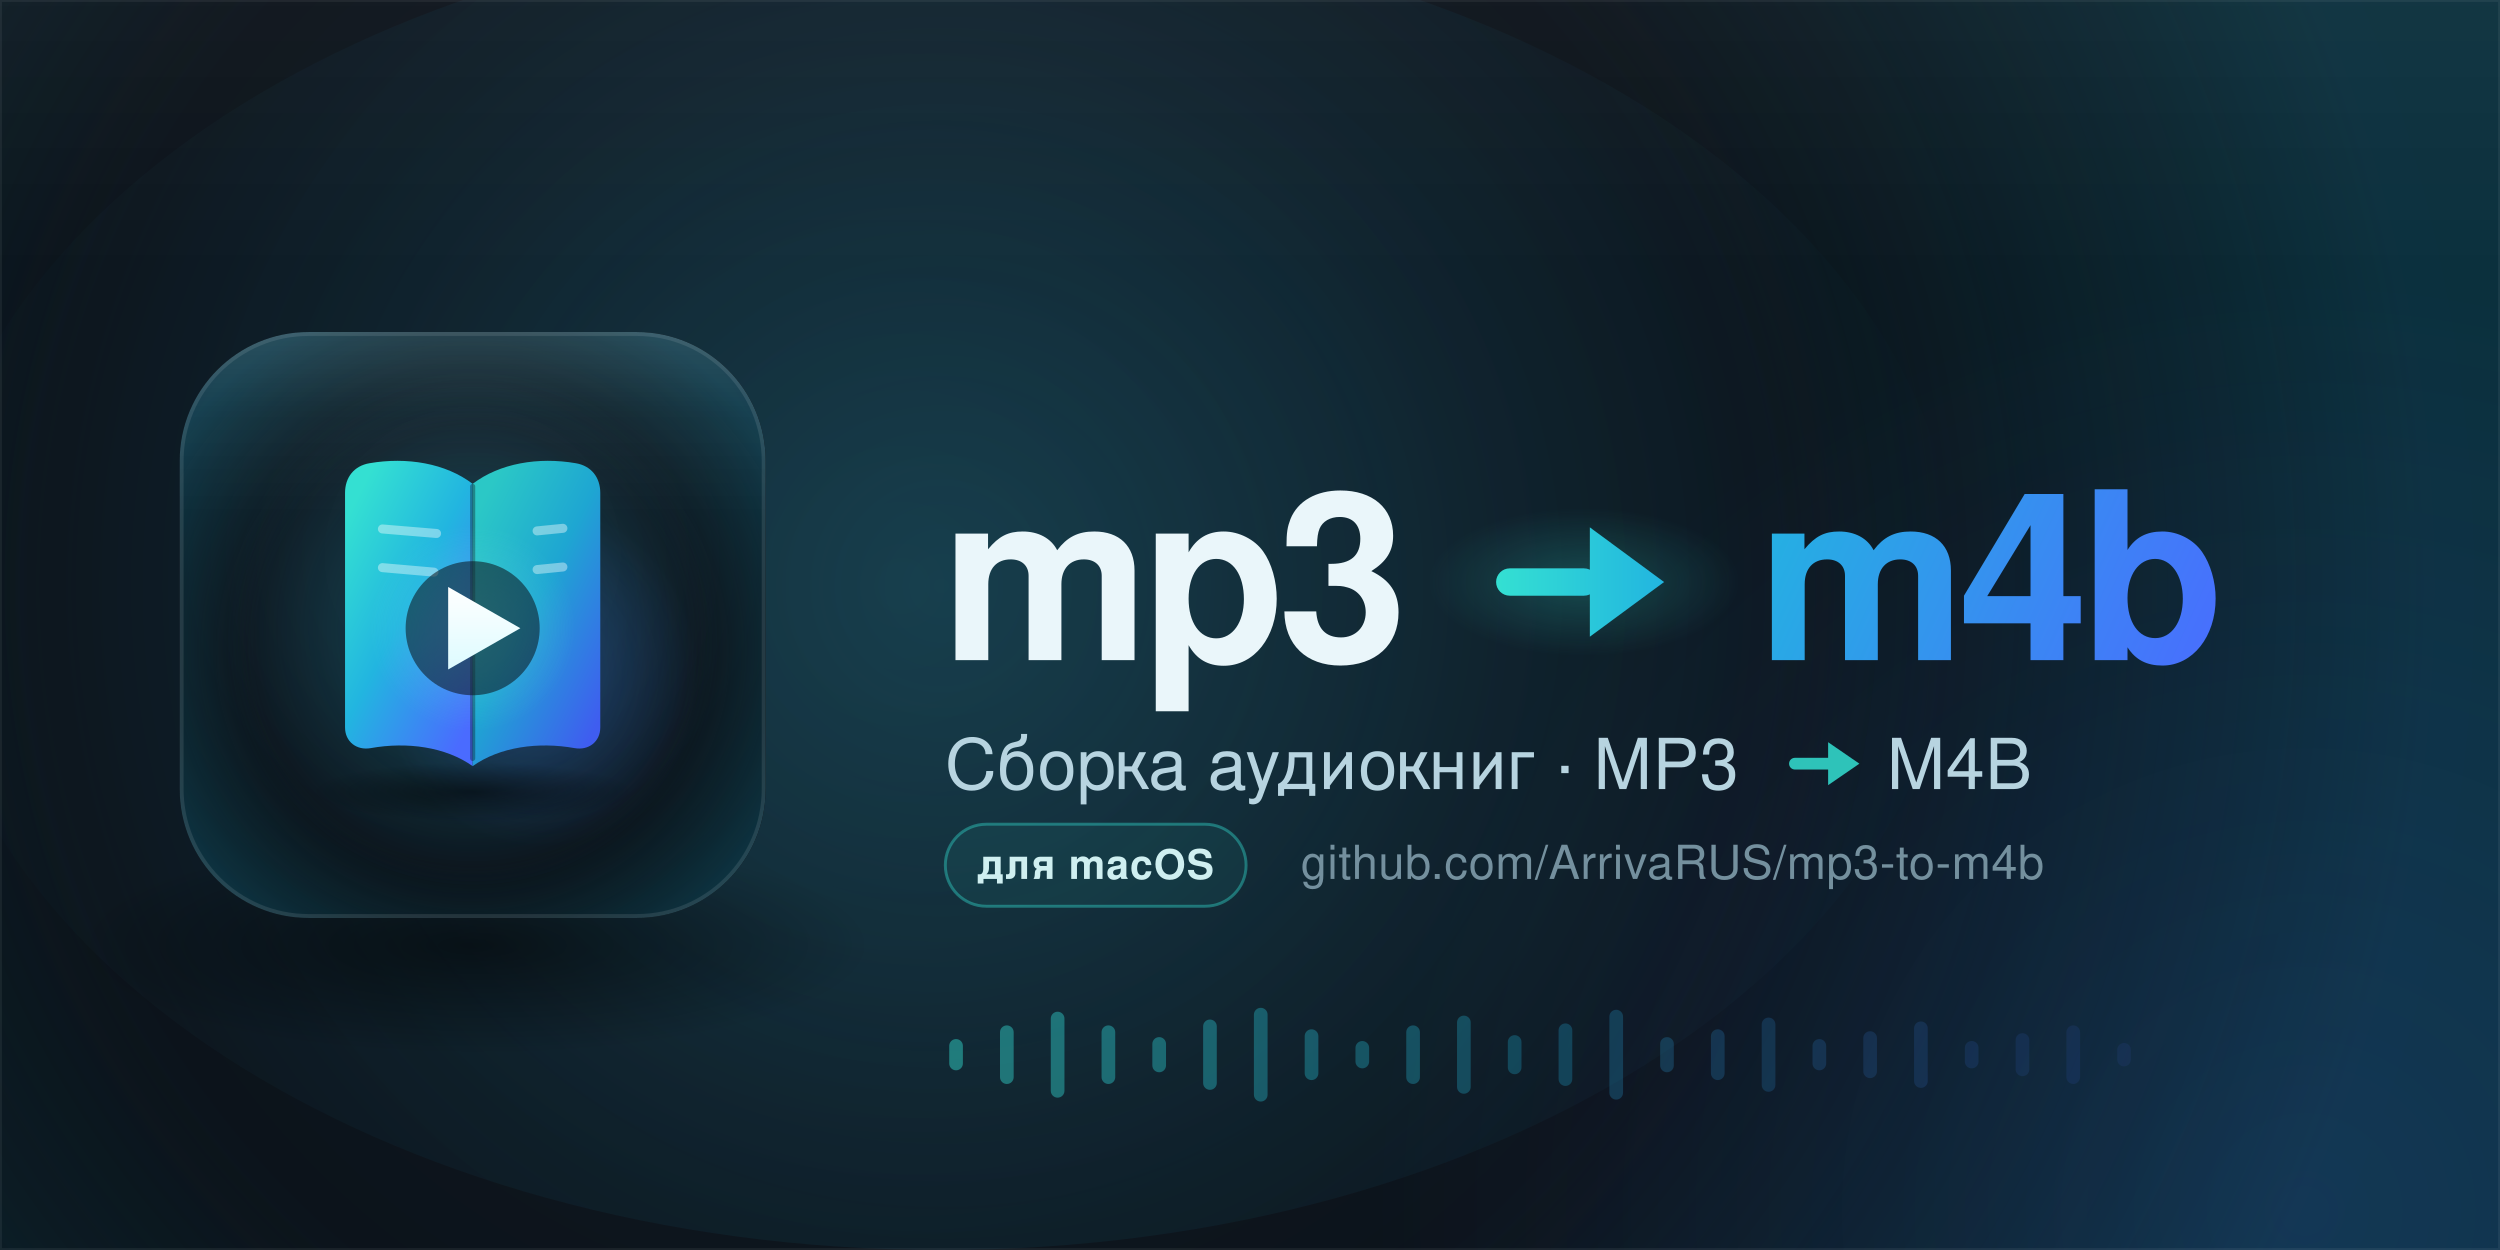
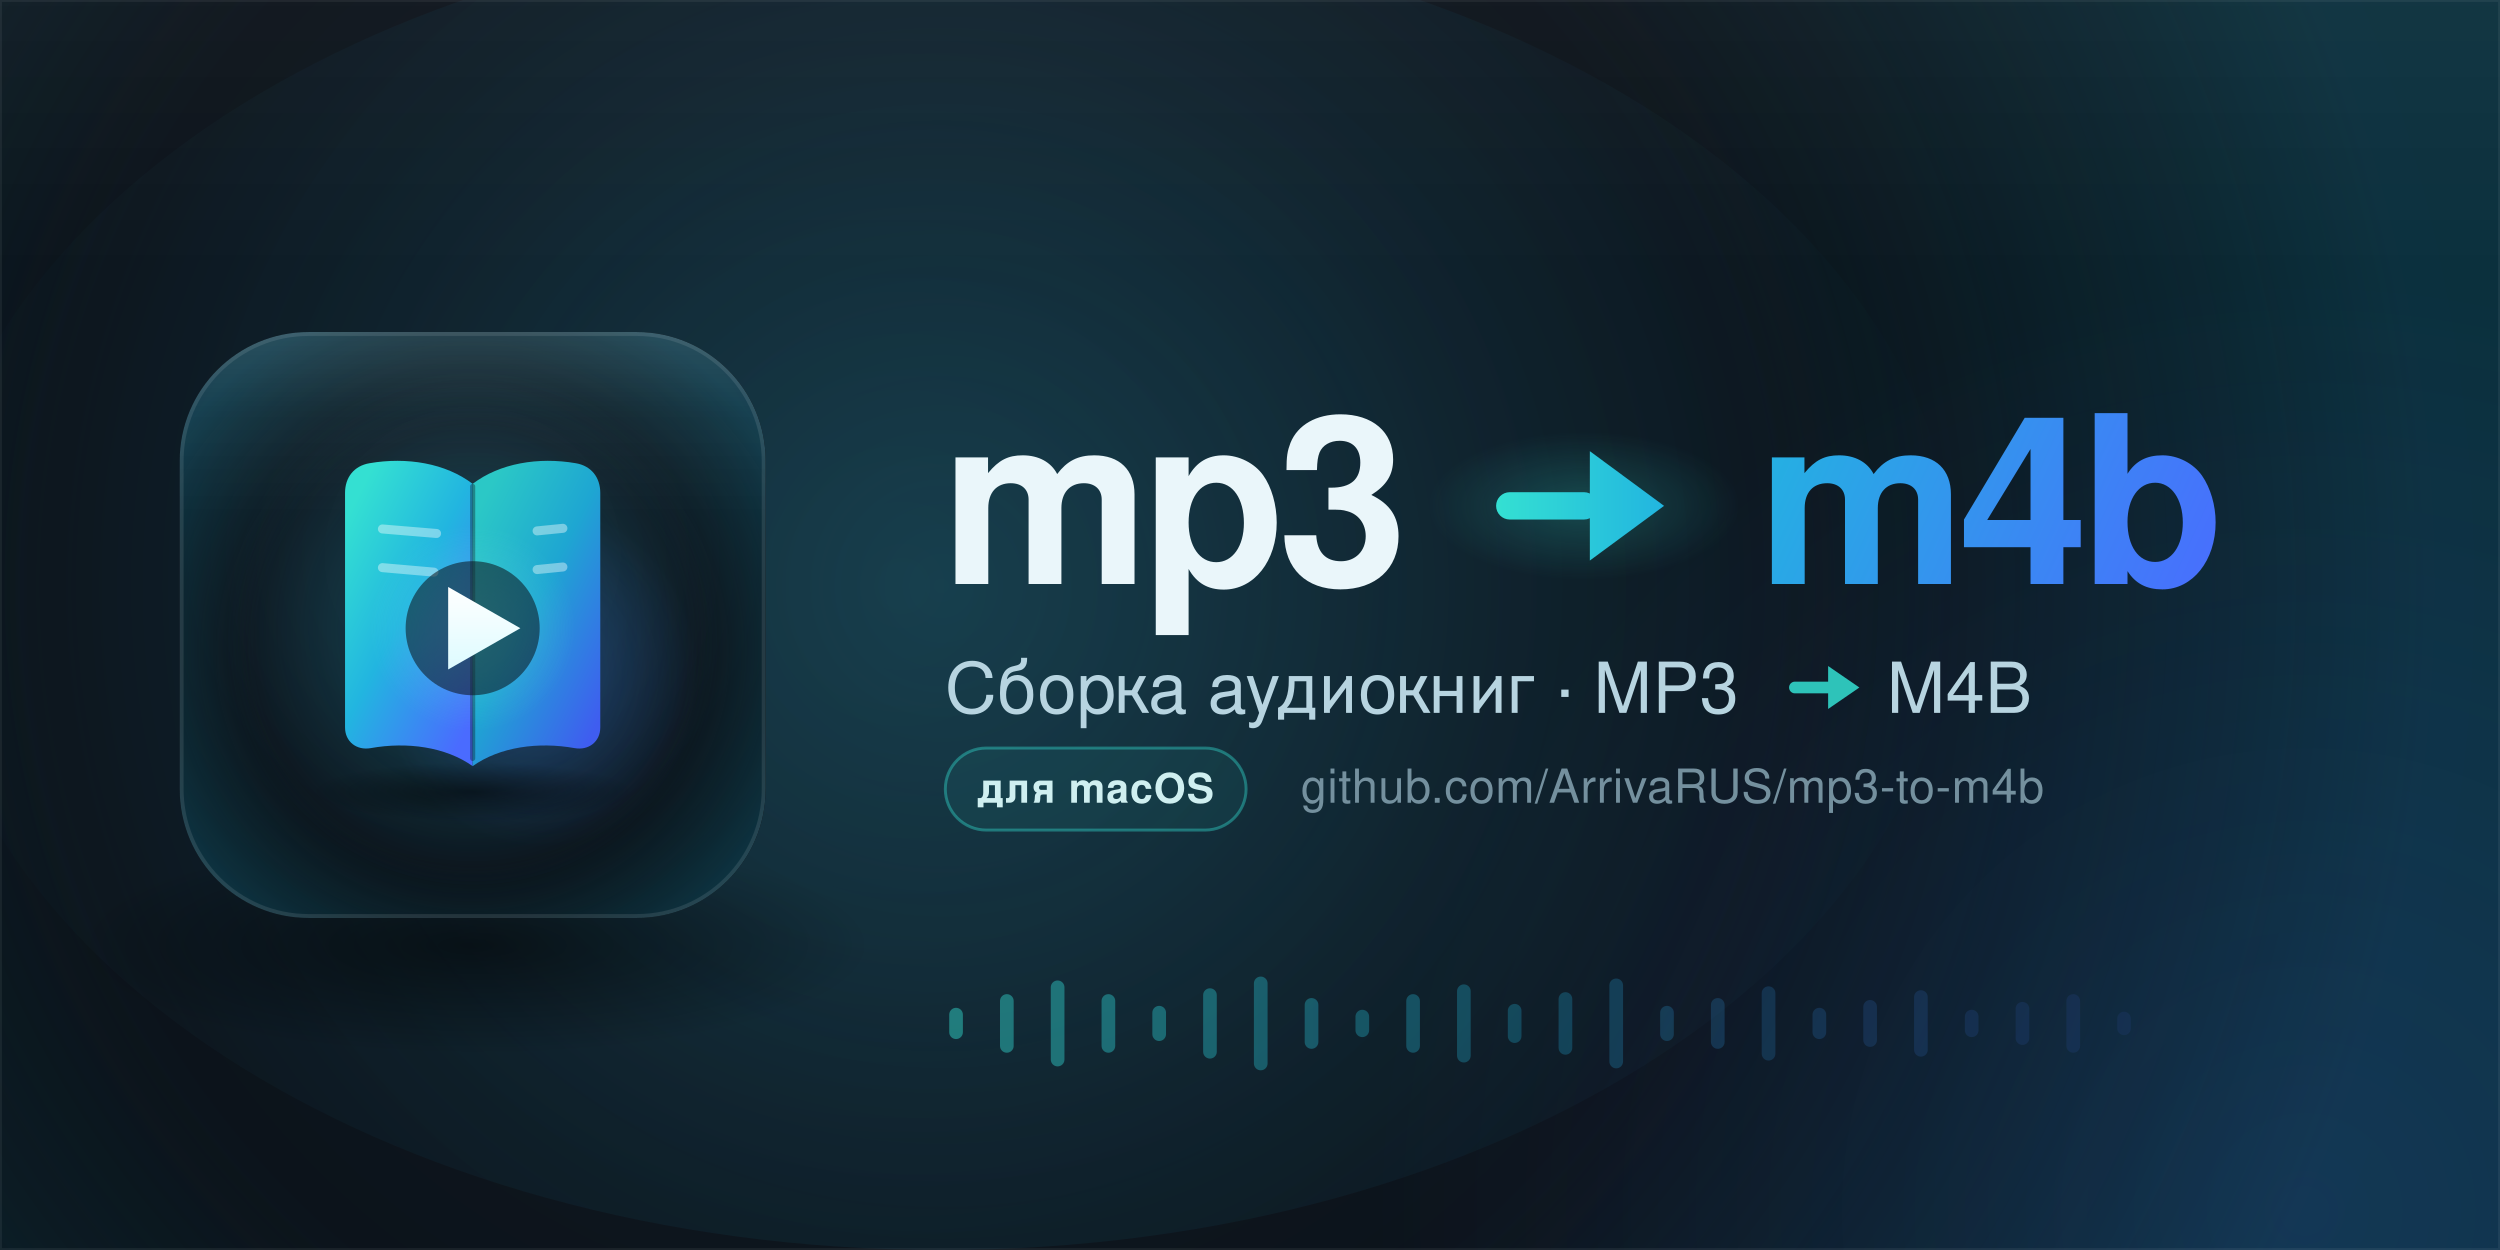
<svg xmlns="http://www.w3.org/2000/svg" width="1280" height="640" viewBox="0 0 1280 640" role="img" aria-label="mp3-to-m4b — сборка аудиокниг: MP3 в M4B для macOS">
  <defs>
    <radialGradient id="g-base" gradientUnits="userSpaceOnUse" cx="462" cy="300" r="820">
      <stop offset="0%" stop-color="#15212B" />
      <stop offset="42%" stop-color="#0D151D" />
      <stop offset="74%" stop-color="#0A1017" />
      <stop offset="100%" stop-color="#070B10" />
    </radialGradient>
    <radialGradient id="g-edge" gradientUnits="userSpaceOnUse" cx="462" cy="300" r="780">
      <stop offset="56%" stop-color="#0E5A66" stop-opacity="0" />
      <stop offset="100%" stop-color="#136B86" stop-opacity="0.38" />
    </radialGradient>
    <radialGradient id="g-indigocorner" gradientUnits="userSpaceOnUse" cx="1180" cy="620" r="480">
      <stop offset="0%" stop-color="#4A6BFF" stop-opacity="0.12" />
      <stop offset="100%" stop-color="#4A6BFF" stop-opacity="0" />
    </radialGradient>
    <radialGradient id="g-coolbloom" gradientUnits="userSpaceOnUse" cx="482" cy="300" r="520">
      <stop offset="0%" stop-color="#1FB8D8" stop-opacity="0.20" />
      <stop offset="55%" stop-color="#22B5E0" stop-opacity="0.08" />
      <stop offset="100%" stop-color="#22B5E0" stop-opacity="0" />
    </radialGradient>
    <radialGradient id="ic-bg" cx="50%" cy="38%" r="92%">
      <stop offset="0%" stop-color="#15212B" />
      <stop offset="55%" stop-color="#0C141C" />
      <stop offset="100%" stop-color="#070B10" />
    </radialGradient>
    <radialGradient id="ic-edgeglow" cx="50%" cy="54%" r="62%">
      <stop offset="60%" stop-color="#0E5A66" stop-opacity="0" />
      <stop offset="100%" stop-color="#136B86" stop-opacity="0.45" />
    </radialGradient>
    <linearGradient id="ic-toprim" x1="0%" y1="0%" x2="0%" y2="100%">
      <stop offset="0%" stop-color="#FFFFFF" stop-opacity="0.10" />
      <stop offset="45%" stop-color="#FFFFFF" stop-opacity="0.03" />
      <stop offset="100%" stop-color="#FFFFFF" stop-opacity="0" />
    </linearGradient>
    <radialGradient id="ic-bloomA" cx="50%" cy="50%" r="50%">
      <stop offset="0%" stop-color="#1FB8D8" stop-opacity="0.30" />
      <stop offset="100%" stop-color="#1FB8D8" stop-opacity="0" />
    </radialGradient>
    <radialGradient id="ic-bloomB" cx="50%" cy="50%" r="50%">
      <stop offset="0%" stop-color="#4A6BFF" stop-opacity="0.24" />
      <stop offset="100%" stop-color="#4A6BFF" stop-opacity="0" />
    </radialGradient>
    <radialGradient id="g-softshadow" cx="50%" cy="50%" r="50%">
      <stop offset="0%" stop-color="#000000" stop-opacity="0.50" />
      <stop offset="100%" stop-color="#000000" stop-opacity="0" />
    </radialGradient>
    <radialGradient id="g-playglow" cx="50%" cy="50%" r="50%">
      <stop offset="0%" stop-color="#7FF3E8" stop-opacity="0.30" />
      <stop offset="70%" stop-color="#7FF3E8" stop-opacity="0.08" />
      <stop offset="100%" stop-color="#7FF3E8" stop-opacity="0" />
    </radialGradient>
    <radialGradient id="g-arrowglow" cx="50%" cy="50%" r="50%">
      <stop offset="0%" stop-color="#34E0D2" stop-opacity="0.22" />
      <stop offset="100%" stop-color="#34E0D2" stop-opacity="0" />
    </radialGradient>
    <linearGradient id="ia-audio" x1="14%" y1="8%" x2="86%" y2="96%">
      <stop offset="0%" stop-color="#34E0D2" />
      <stop offset="46%" stop-color="#22B5E0" />
      <stop offset="100%" stop-color="#4A6BFF" />
    </linearGradient>
    <linearGradient id="ia-audio2" x1="14%" y1="8%" x2="86%" y2="96%">
      <stop offset="0%" stop-color="#2BC8C6" />
      <stop offset="46%" stop-color="#1EA6D2" />
      <stop offset="100%" stop-color="#3F5DF0" />
    </linearGradient>
    <linearGradient id="ia-play" x1="0%" y1="0%" x2="0%" y2="100%">
      <stop offset="0%" stop-color="#FFFFFF" />
      <stop offset="100%" stop-color="#DDFBFF" />
    </linearGradient>
-     <linearGradient id="grad-m4b" gradientUnits="userSpaceOnUse" x1="900" y1="240" x2="1140" y2="348">
+     <linearGradient id="grad-m4b" gradientUnits="userSpaceOnUse" x1="900" y1="201" x2="1140" y2="309">
      <stop offset="0%" stop-color="#22B5E0" />
      <stop offset="100%" stop-color="#4A6BFF" />
    </linearGradient>
-     <linearGradient id="grad-arrow" gradientUnits="userSpaceOnUse" x1="766" y1="298" x2="852" y2="298">
+     <linearGradient id="grad-arrow" gradientUnits="userSpaceOnUse" x1="766" y1="259" x2="852" y2="259">
      <stop offset="0%" stop-color="#34E0D2" />
      <stop offset="100%" stop-color="#22B5E0" />
    </linearGradient>
    <linearGradient id="grad-wave" gradientUnits="userSpaceOnUse" x1="486" y1="540" x2="1091" y2="540">
      <stop offset="0%" stop-color="#34E0D2" />
      <stop offset="50%" stop-color="#22B5E0" />
      <stop offset="100%" stop-color="#4A6BFF" />
    </linearGradient>
    <linearGradient id="g-topband" x1="0%" y1="0%" x2="0%" y2="100%">
      <stop offset="0%" stop-color="#FFFFFF" stop-opacity="0.03" />
      <stop offset="100%" stop-color="#FFFFFF" stop-opacity="0" />
    </linearGradient>
    <clipPath id="clip-tile">
      <rect x="0" y="0" width="300" height="300" rx="66" ry="66" />
    </clipPath>
  </defs>
  <style>
    .sans { font-family: -apple-system, BlinkMacSystemFont, "SF Pro Display", "Helvetica Neue", Helvetica, Arial, sans-serif; }
  </style>
  <rect x="0" y="0" width="1280" height="640" fill="#070B10" />
  <rect x="0" y="0" width="1280" height="640" fill="url(#g-base)" />
  <rect x="0" y="0" width="1280" height="640" fill="url(#g-edge)" />
  <rect x="0" y="0" width="1280" height="640" fill="url(#g-indigocorner)" />
  <ellipse cx="482" cy="300" rx="520" ry="340" fill="url(#g-coolbloom)" />
  <rect x="0" y="0" width="1280" height="140" fill="url(#g-topband)" />
  <rect x="0.5" y="0.5" width="1279" height="639" fill="none" stroke="#FFFFFF" stroke-opacity="0.06" />
  <ellipse cx="242" cy="484" rx="205" ry="56" fill="url(#g-softshadow)" />
  <g transform="translate(92,170)">
    <g clip-path="url(#clip-tile)">
      <rect x="0" y="0" width="300" height="300" fill="#070B10" />
      <rect x="0" y="0" width="300" height="300" fill="url(#ic-bg)" />
      <rect x="0" y="0" width="300" height="300" fill="url(#ic-edgeglow)" />
      <rect x="0" y="0" width="300" height="94" fill="url(#ic-toprim)" />
      <ellipse cx="150" cy="152" rx="126" ry="132" fill="url(#ic-bloomA)" />
      <ellipse cx="184" cy="176" rx="82" ry="88" fill="url(#ic-bloomB)" />
      <g transform="matrix(0.33,0,0,0.33,-18.96,-28.53)">
        <ellipse cx="512" cy="800" rx="250" ry="46" fill="url(#g-softshadow)" />
        <path d="M512 322                  C 470 290, 410 280, 352 290                  C 328 294, 314 312, 314 336                  L 314 700                  C 314 722, 332 736, 354 732                  C 410 722, 470 730, 512 760                  Z" fill="url(#ia-audio)" />
        <path d="M512 322                  C 554 290, 614 280, 672 290                  C 696 294, 710 312, 710 336                  L 710 700                  C 710 722, 692 736, 670 732                  C 614 722, 554 730, 512 760                  Z" fill="url(#ia-audio2)" />
        <rect x="508" y="322" width="8" height="430" rx="4" fill="#0A0F16" opacity="0.35" />
        <g stroke="#FFFFFF" stroke-opacity="0.40" stroke-width="14" stroke-linecap="round">
          <line x1="372" y1="392" x2="456" y2="399" />
          <line x1="372" y1="452" x2="452" y2="459" />
        </g>
        <g stroke="#FFFFFF" stroke-opacity="0.40" stroke-width="14" stroke-linecap="round">
          <line x1="612" y1="395" x2="652" y2="391" />
          <line x1="612" y1="455" x2="652" y2="451" />
        </g>
        <ellipse cx="512" cy="546" rx="160" ry="160" fill="url(#g-playglow)" />
        <circle cx="512" cy="546" r="104" fill="#0B1118" opacity="0.55" />
        <path d="M474 482 L474 610 L586 546 Z" fill="url(#ia-play)" />
      </g>
    </g>
    <rect x="1" y="1" width="298" height="298" rx="65" ry="65" fill="none" stroke="#FFFFFF" stroke-opacity="0.10" stroke-width="2" />
  </g>
-   <text x="482" y="338" class="sans" font-size="120" font-weight="800" letter-spacing="-4" fill="#EAF6FA">mp3</text>
-   <ellipse cx="811" cy="298" rx="80" ry="38" fill="url(#g-arrowglow)" />
-   <rect x="766" y="291" width="52" height="14" rx="7" fill="url(#grad-arrow)" />
-   <path d="M814 270 L852 298 L814 326 Z" fill="url(#grad-arrow)" />
-   <text x="900" y="338" class="sans" font-size="120" font-weight="800" letter-spacing="-4" fill="url(#grad-m4b)">m4b</text>
-   <text x="484" y="404" class="sans" font-size="36" font-weight="500" letter-spacing="0.2" fill="#B7D4E0">Сборка аудиокниг · MP3</text>
+   <text x="482" y="299" class="sans" font-size="120" font-weight="800" letter-spacing="-4" fill="#EAF6FA">mp3</text>
+   <ellipse cx="811" cy="259" rx="80" ry="38" fill="url(#g-arrowglow)" />
+   <rect x="766" y="252" width="52" height="14" rx="7" fill="url(#grad-arrow)" />
+   <path d="M814 231 L852 259 L814 287 Z" fill="url(#grad-arrow)" />
+   <text x="900" y="299" class="sans" font-size="120" font-weight="800" letter-spacing="-4" fill="url(#grad-m4b)">m4b</text>
+   <text x="484" y="365" class="sans" font-size="36" font-weight="500" letter-spacing="0.2" fill="#B7D4E0">Сборка аудиокниг · MP3</text>
  <g fill="#34E0D2" opacity="0.85">
-     <rect x="916" y="388" width="24" height="6" rx="3" />
-     <path d="M936 380 L952 391 L936 402 Z" />
+     <rect x="916" y="349" width="24" height="6" rx="3" />
+     <path d="M936 341 L952 352 L936 363 Z" />
  </g>
-   <text x="966" y="404" class="sans" font-size="36" font-weight="500" letter-spacing="0.2" fill="#B7D4E0">M4B</text>
-   <rect x="484" y="422" width="154" height="42" rx="21" fill="#34E0D2" fill-opacity="0.07" stroke="#34E0D2" stroke-opacity="0.40" stroke-width="1.5" />
-   <text x="561" y="450" text-anchor="middle" class="sans" font-size="21" font-weight="600" letter-spacing="0.5" fill="#CFEFF0">для macOS</text>
-   <text x="666" y="450" class="sans" font-size="24" font-weight="500" letter-spacing="0.3" fill="#74909E">github.com/ArrivaRUS/mp3-to-m4b</text>
-   <g fill="url(#grad-wave)">
+   <text x="966" y="365" class="sans" font-size="36" font-weight="500" letter-spacing="0.2" fill="#B7D4E0">M4B</text>
+   <rect x="484" y="383" width="154" height="42" rx="21" fill="#34E0D2" fill-opacity="0.07" stroke="#34E0D2" stroke-opacity="0.40" stroke-width="1.5" />
+   <text x="561" y="411" text-anchor="middle" class="sans" font-size="21" font-weight="600" letter-spacing="0.5" fill="#CFEFF0">для macOS</text>
+   <text x="666" y="411" class="sans" font-size="24" font-weight="500" letter-spacing="0.3" fill="#74909E">github.com/ArrivaRUS/mp3-to-m4b</text>
+   <g fill="url(#grad-wave)" transform="translate(0,-16)">
    <rect x="486" y="532" width="7" height="16" rx="3.5" opacity="0.45" />
    <rect x="512" y="525" width="7" height="30" rx="3.5" opacity="0.43" />
    <rect x="538" y="518" width="7" height="44" rx="3.5" opacity="0.42" />
    <rect x="564" y="525" width="7" height="30" rx="3.5" opacity="0.40" />
    <rect x="590" y="531" width="7" height="18" rx="3.5" opacity="0.39" />
    <rect x="616" y="522" width="7" height="36" rx="3.5" opacity="0.37" />
    <rect x="642" y="516" width="7" height="48" rx="3.5" opacity="0.35" />
    <rect x="668" y="527" width="7" height="26" rx="3.5" opacity="0.34" />
    <rect x="694" y="533" width="7" height="14" rx="3.5" opacity="0.32" />
    <rect x="720" y="525" width="7" height="30" rx="3.5" opacity="0.31" />
    <rect x="746" y="520" width="7" height="40" rx="3.5" opacity="0.29" />
    <rect x="772" y="530" width="7" height="20" rx="3.5" opacity="0.27" />
    <rect x="798" y="524" width="7" height="32" rx="3.5" opacity="0.26" />
    <rect x="824" y="517" width="7" height="46" rx="3.5" opacity="0.24" />
    <rect x="850" y="531" width="7" height="18" rx="3.5" opacity="0.23" />
    <rect x="876" y="527" width="7" height="26" rx="3.5" opacity="0.21" />
    <rect x="902" y="521" width="7" height="38" rx="3.5" opacity="0.19" />
    <rect x="928" y="532" width="7" height="16" rx="3.5" opacity="0.18" />
    <rect x="954" y="528" width="7" height="24" rx="3.5" opacity="0.16" />
    <rect x="980" y="523" width="7" height="34" rx="3.5" opacity="0.15" />
    <rect x="1006" y="533" width="7" height="14" rx="3.5" opacity="0.13" />
    <rect x="1032" y="529" width="7" height="22" rx="3.5" opacity="0.11" />
    <rect x="1058" y="525" width="7" height="30" rx="3.5" opacity="0.10" />
    <rect x="1084" y="534" width="7" height="12" rx="3.5" opacity="0.08" />
  </g>
</svg>
